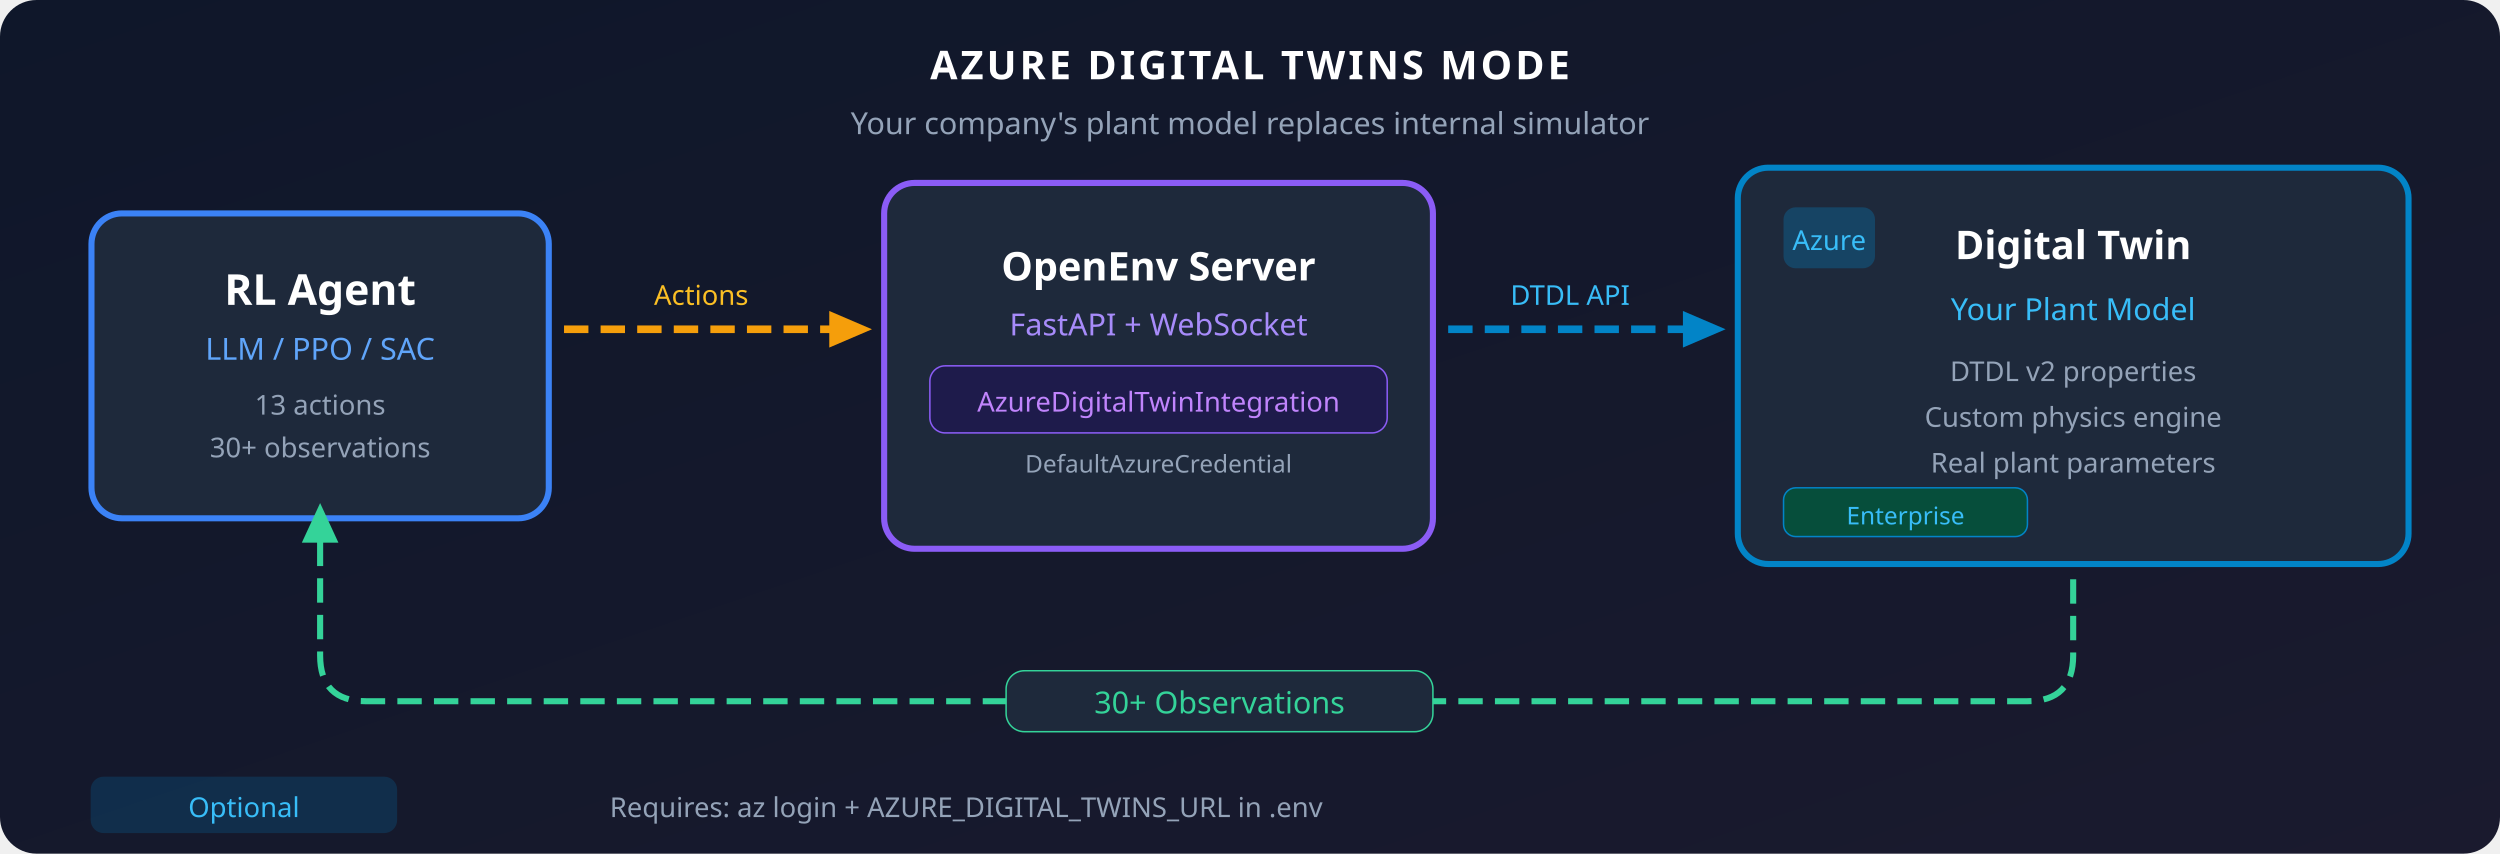
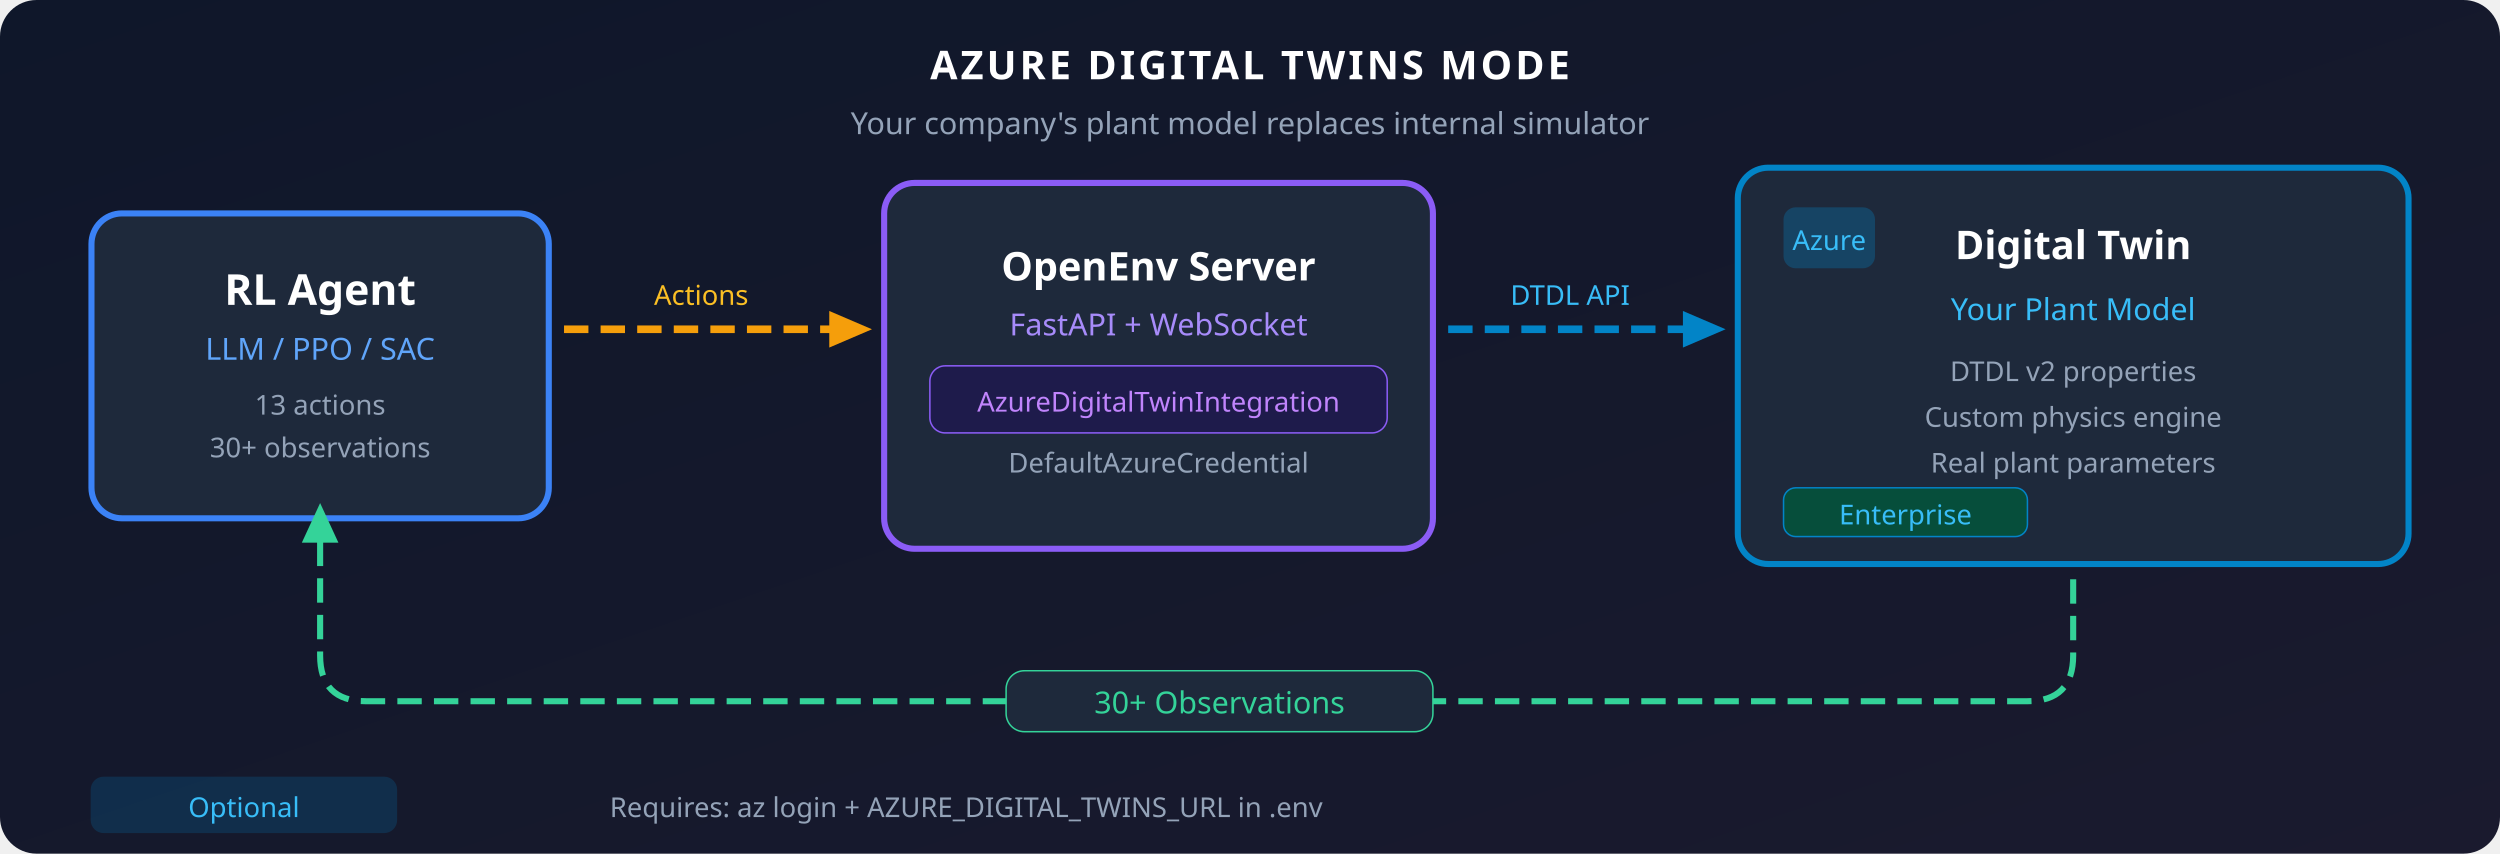
<svg xmlns="http://www.w3.org/2000/svg" viewBox="0 0 820 280" width="820" height="280">
  <defs>
    <linearGradient id="adBg" x1="0%" y1="0%" x2="100%" y2="100%">
      <stop offset="0%" stop-color="#0f172a" />
      <stop offset="100%" stop-color="#1a1a2e" />
    </linearGradient>
    <style>
      @keyframes adFlow { to { stroke-dashoffset: -16; } }
      .ad-flow { stroke-dasharray: 8 4; animation: adFlow 1.2s linear infinite; }
    </style>
  </defs>
  <rect width="820" height="280" fill="url(#adBg)" rx="12" />
  <text x="410" y="26" font-family="'Segoe UI',system-ui,sans-serif" font-size="13" fill="white" text-anchor="middle" font-weight="700" letter-spacing="1">AZURE DIGITAL TWINS MODE</text>
  <text x="410" y="44" font-family="'Segoe UI',sans-serif" font-size="10" fill="#94a3b8" text-anchor="middle">Your company's plant model replaces internal simulator</text>
  <rect x="30" y="70" width="150" height="100" rx="10" fill="#1e293b" stroke="#3b82f6" stroke-width="2" />
  <text x="105" y="100" font-family="'Segoe UI',sans-serif" font-size="14" fill="white" text-anchor="middle" font-weight="700">RL Agent</text>
  <text x="105" y="118" font-family="'Segoe UI',sans-serif" font-size="10" fill="#60a5fa" text-anchor="middle">LLM / PPO / SAC</text>
  <text x="105" y="136" font-family="'Segoe UI',sans-serif" font-size="9" fill="#94a3b8" text-anchor="middle">13 actions</text>
  <text x="105" y="150" font-family="'Segoe UI',sans-serif" font-size="9" fill="#94a3b8" text-anchor="middle">30+ observations</text>
  <line x1="185" y1="108" x2="275" y2="108" stroke="#f59e0b" stroke-width="2.5" class="ad-flow" />
  <polygon points="272,102 286,108 272,114" fill="#f59e0b" />
  <text x="230" y="100" font-family="'Segoe UI',sans-serif" font-size="9" fill="#fbbf24" text-anchor="middle">Actions</text>
  <rect x="290" y="60" width="180" height="120" rx="10" fill="#1e293b" stroke="#8b5cf6" stroke-width="2" />
  <text x="380" y="92" font-family="'Segoe UI',sans-serif" font-size="13" fill="white" text-anchor="middle" font-weight="700">OpenEnv Server</text>
  <text x="380" y="110" font-family="'Segoe UI',sans-serif" font-size="10" fill="#a78bfa" text-anchor="middle">FastAPI + WebSocket</text>
  <rect x="305" y="120" width="150" height="22" rx="5" fill="#1e1b4b" stroke="#8b5cf6" stroke-width="0.5" />
  <text x="380" y="135" font-family="'Segoe UI',sans-serif" font-size="9" fill="#c084fc" text-anchor="middle">AzureDigitalTwinIntegration</text>
-   <text x="380" y="155" font-family="'Segoe UI',sans-serif" font-size="8" fill="#94a3b8" text-anchor="middle">DefaultAzureCredential</text>
+   <text x="380" y="155" font-family="'Segoe UI',sans-serif" font-size="9" fill="#94a3b8" text-anchor="middle">DefaultAzureCredential</text>
  <line x1="475" y1="108" x2="555" y2="108" stroke="#0284c7" stroke-width="2.5" class="ad-flow" />
  <polygon points="552,102 566,108 552,114" fill="#0284c7" />
  <text x="515" y="100" font-family="'Segoe UI',sans-serif" font-size="9" fill="#38bdf8" text-anchor="middle">DTDL API</text>
  <rect x="570" y="55" width="220" height="130" rx="10" fill="#1e293b" stroke="#0284c7" stroke-width="2" />
  <rect x="585" y="68" width="30" height="20" rx="4" fill="#0284c7" opacity="0.3" />
  <text x="600" y="82" font-family="'Segoe UI',sans-serif" font-size="9" fill="#38bdf8" text-anchor="middle">Azure</text>
  <text x="680" y="85" font-family="'Segoe UI',sans-serif" font-size="13" fill="white" text-anchor="middle" font-weight="700">Digital Twin</text>
  <text x="680" y="105" font-family="'Segoe UI',sans-serif" font-size="10" fill="#38bdf8" text-anchor="middle">Your Plant Model</text>
  <g font-family="'Segoe UI',sans-serif" font-size="9" fill="#94a3b8">
    <text x="680" y="125" text-anchor="middle">DTDL v2 properties</text>
    <text x="680" y="140" text-anchor="middle">Custom physics engine</text>
    <text x="680" y="155" text-anchor="middle">Real plant parameters</text>
  </g>
  <rect x="585" y="160" width="80" height="16" rx="4" fill="#064e3b" stroke="#0284c7" stroke-width="0.5" />
-   <text x="625" y="172" font-family="'Segoe UI',sans-serif" font-size="8" fill="#38bdf8" text-anchor="middle">Enterprise</text>
+   <text x="625" y="172" font-family="'Segoe UI',sans-serif" font-size="9" fill="#38bdf8" text-anchor="middle">Enterprise</text>
  <path d="M 680,190 L 680,215 Q 680,230 665,230 L 120,230 Q 105,230 105,215 L 105,175" fill="none" stroke="#34d399" stroke-width="2" class="ad-flow" />
  <polygon points="99,178 105,165 111,178" fill="#34d399" />
  <rect x="330" y="220" width="140" height="20" rx="6" fill="#1e293b" stroke="#34d399" stroke-width="0.5" />
  <text x="400" y="234" font-family="'Segoe UI',sans-serif" font-size="10" fill="#34d399" text-anchor="middle">30+ Observations</text>
  <rect x="30" y="255" width="100" height="18" rx="4" fill="#0284c7" opacity="0.2" stroke="#0284c7" stroke-width="0.5" />
  <text x="80" y="268" font-family="'Segoe UI',sans-serif" font-size="9" fill="#38bdf8" text-anchor="middle">Optional</text>
  <text x="200" y="268" font-family="'Segoe UI',sans-serif" font-size="9" fill="#94a3b8">Requires: az login + AZURE_DIGITAL_TWINS_URL in .env</text>
</svg>
